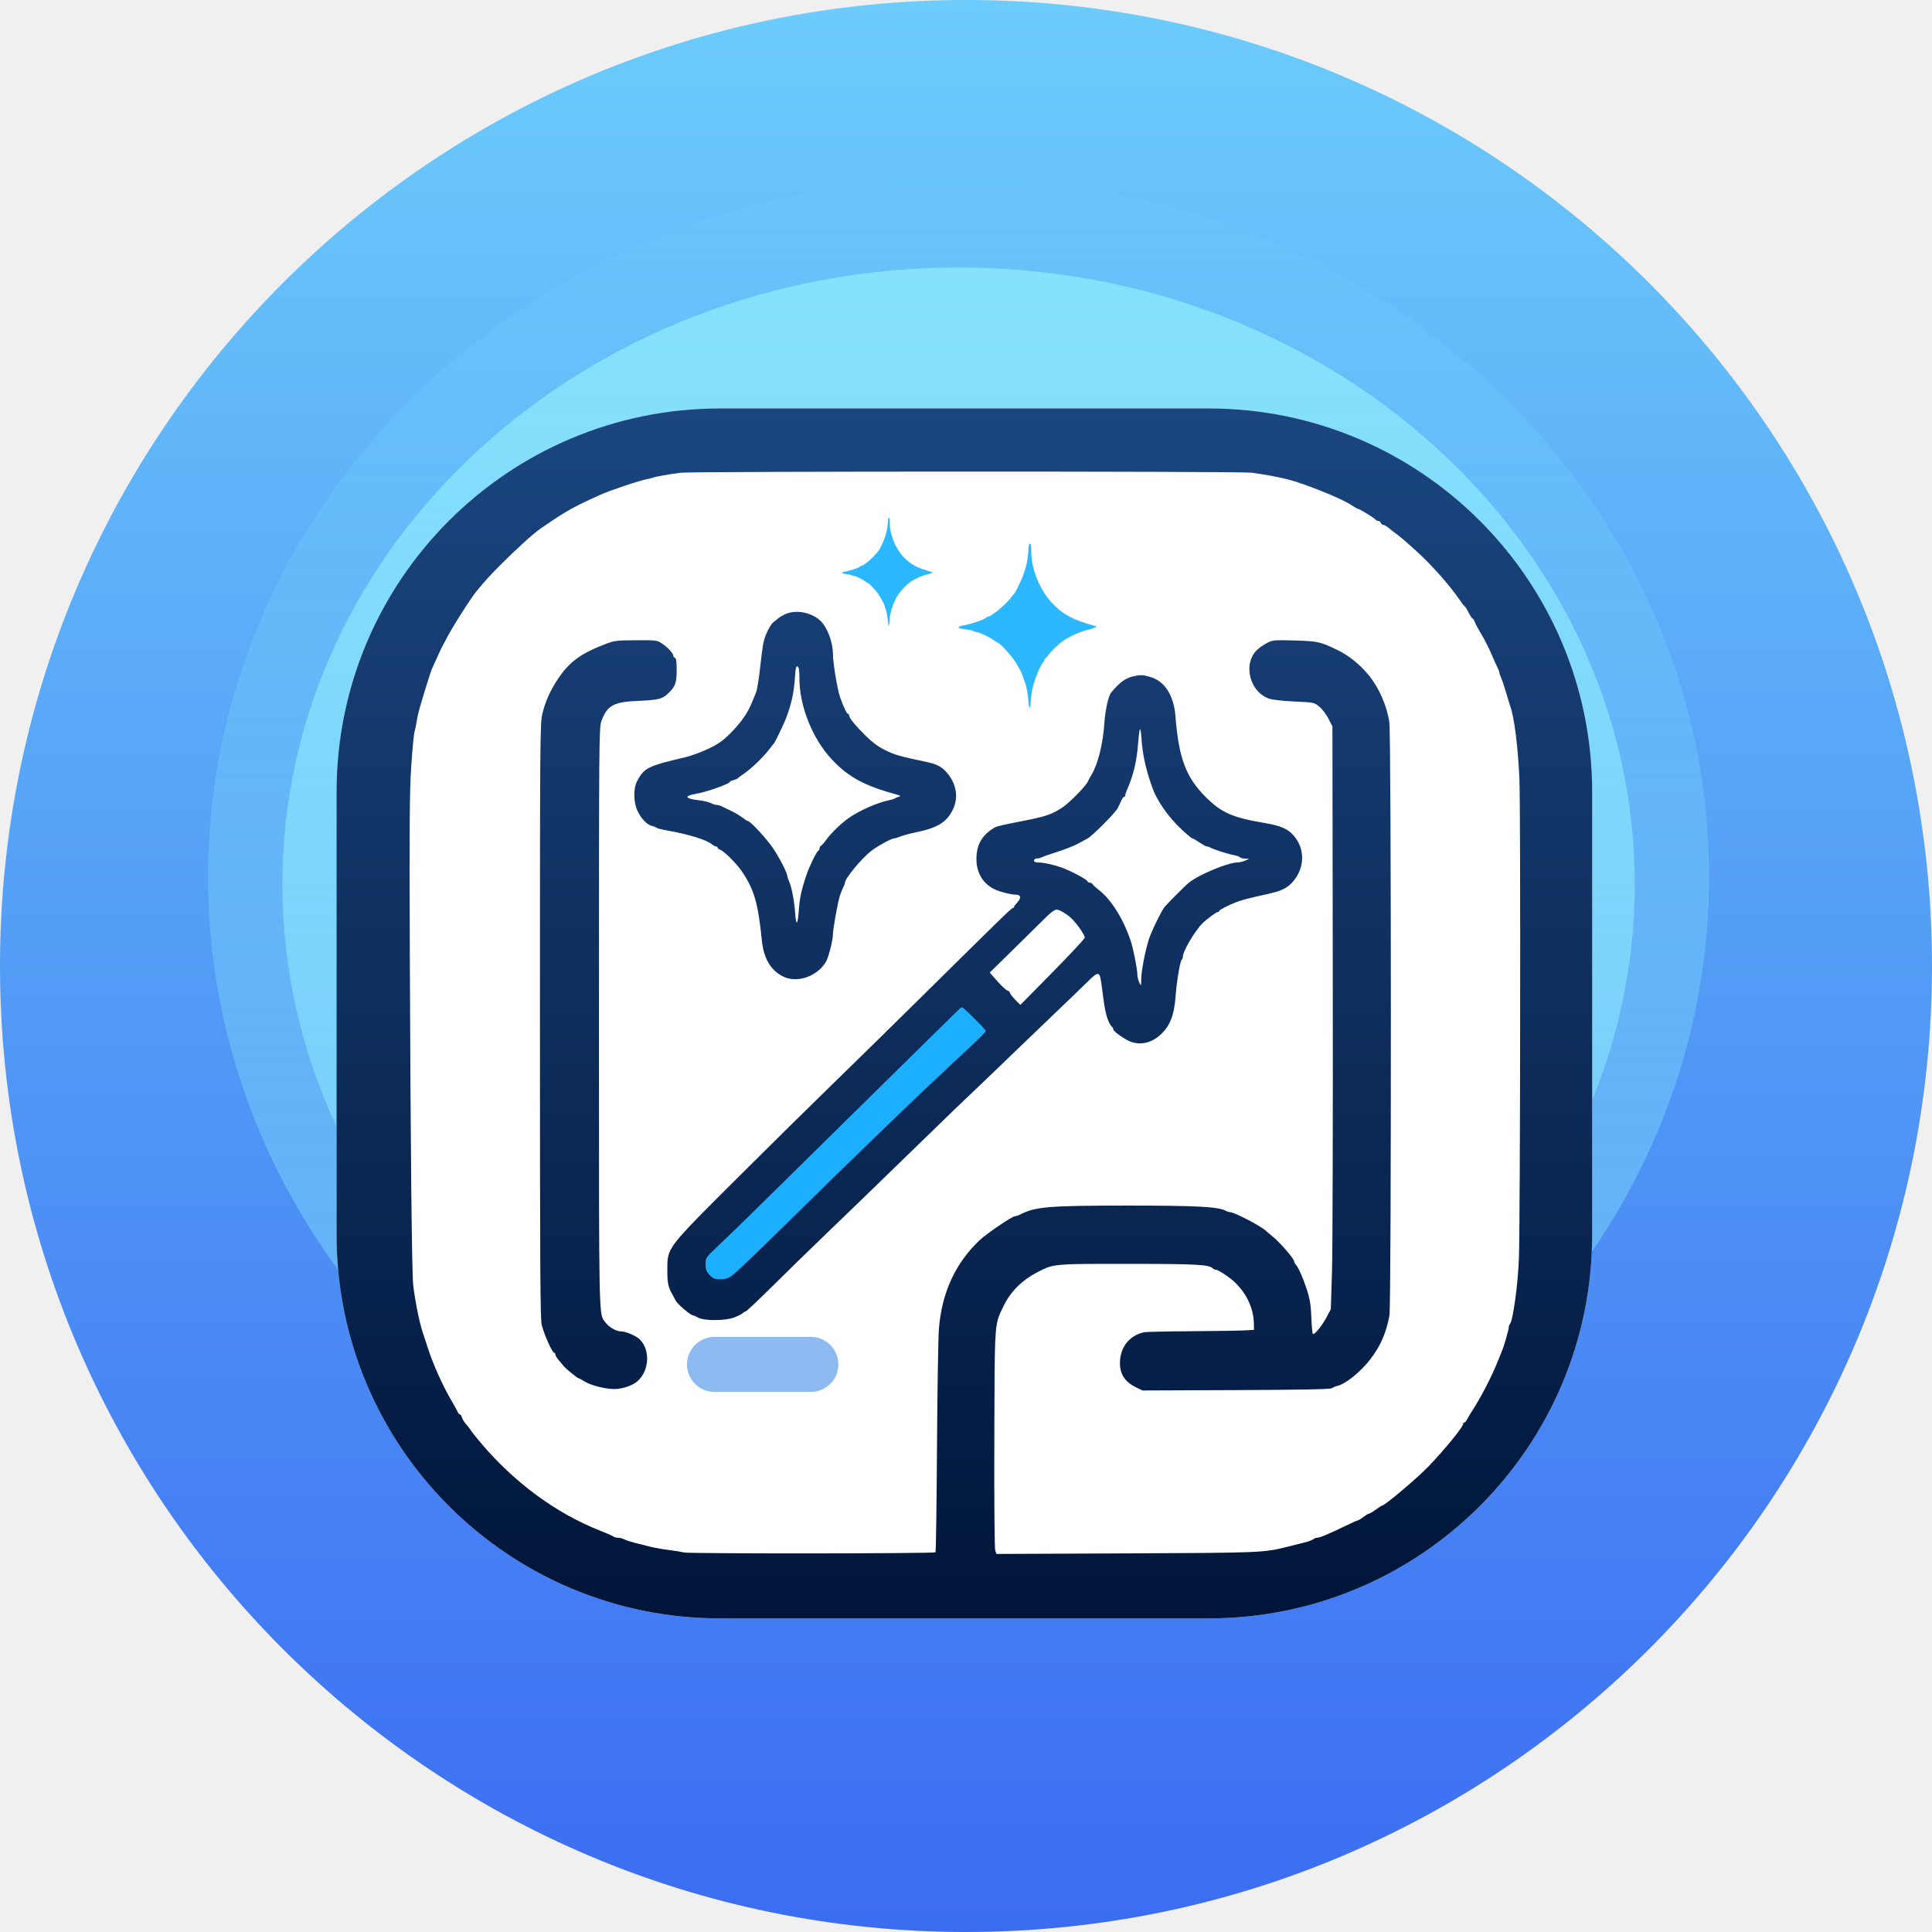
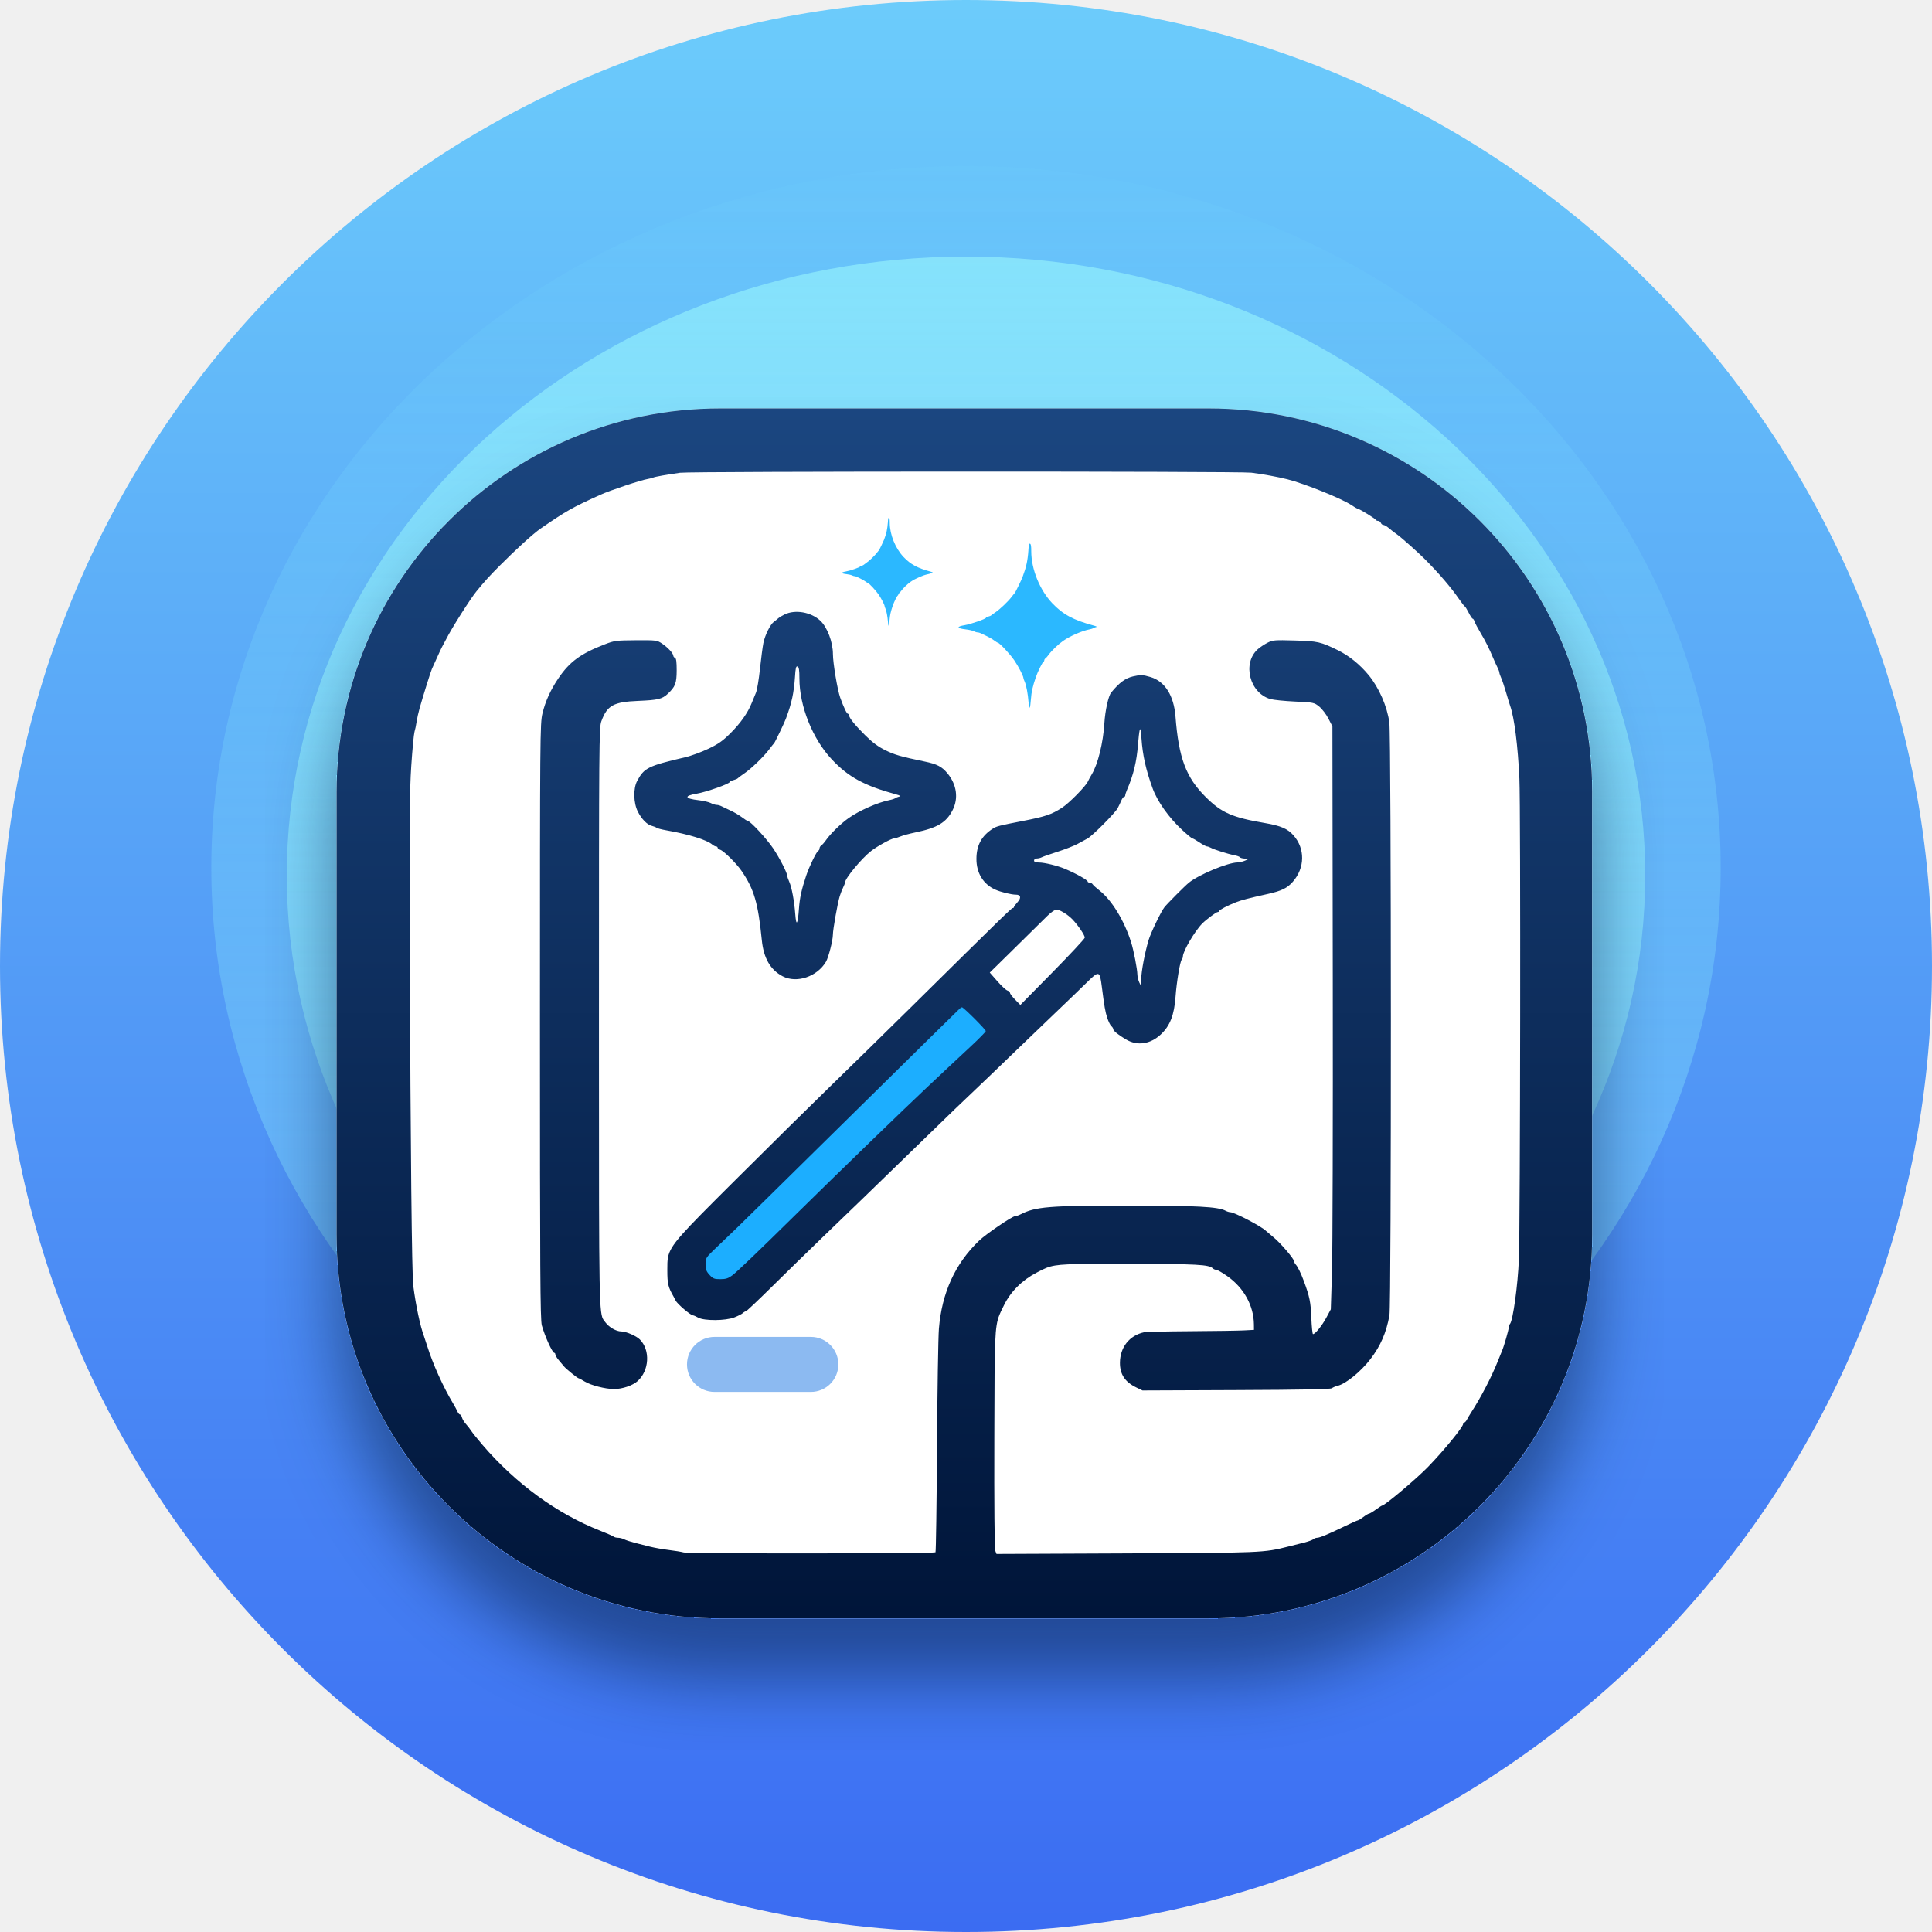
<svg xmlns="http://www.w3.org/2000/svg" width="128" height="128" viewBox="0 0 128 128" fill="none">
  <rect width="128" height="128" rx="64" fill="url(#paint0_linear_3755_14591)" />
-   <ellipse cx="63.508" cy="58.092" rx="49.723" ry="46.277" fill="url(#paint1_linear_3755_14591)" />
-   <ellipse cx="63.508" cy="58.584" rx="44.8" ry="40.861" fill="url(#paint2_linear_3755_14591)" fill-opacity="0.8" />
-   <path d="M47.709 107.222C33.675 107.222 22.299 95.846 22.299 81.812V52.47C22.299 38.437 33.675 27.061 47.709 27.061H80.076C94.109 27.061 105.485 38.437 105.485 52.47V81.812C105.485 95.846 94.109 107.222 80.076 107.222H47.709Z" fill="#D9D9D9" />
-   <path d="M47.709 107.222C33.675 107.222 22.299 95.846 22.299 81.812V52.47C22.299 38.437 33.675 27.061 47.709 27.061H80.076C94.109 27.061 105.485 38.437 105.485 52.47V81.812C105.485 95.846 94.109 107.222 80.076 107.222H47.709Z" fill="url(#paint3_linear_3755_14591)" />
+   <ellipse cx="64" cy="57.5" rx="50" ry="46.5" fill="url(#paint1_linear_3755_14591)" />
+   <ellipse cx="64" cy="58" rx="45" ry="41" fill="url(#paint2_linear_3755_14591)" fill-opacity="0.8" />
+   <g filter="url(#filter0_d_3755_14591)">
+     <path d="M47.709 107.222C33.675 107.222 22.299 95.846 22.299 81.812V52.47C22.299 38.437 33.675 27.061 47.709 27.061H80.076C94.109 27.061 105.485 38.437 105.485 52.47V81.812C105.485 95.846 94.109 107.222 80.076 107.222H47.709Z" fill="#D9D9D9" />
+     <path d="M47.709 107.222C33.675 107.222 22.299 95.846 22.299 81.812V52.47C22.299 38.437 33.675 27.061 47.709 27.061H80.076C94.109 27.061 105.485 38.437 105.485 52.47V81.812C105.485 95.846 94.109 107.222 80.076 107.222H47.709Z" fill="url(#paint3_linear_3755_14591)" />
+   </g>
  <path fill-rule="evenodd" clip-rule="evenodd" d="M45.056 31.322C44.114 31.456 43.411 31.582 43.279 31.639C43.206 31.671 43.046 31.713 42.924 31.732C42.466 31.805 40.426 32.484 39.77 32.782C37.884 33.639 37.548 33.828 35.815 35.018C35.337 35.346 34.213 36.367 33.106 37.478C32.429 38.158 32.111 38.508 31.57 39.171C31.147 39.689 29.891 41.674 29.55 42.365C29.477 42.512 29.381 42.691 29.336 42.765C29.268 42.877 29.067 43.309 28.615 44.318C28.532 44.502 28.037 46.086 27.796 46.937C27.72 47.205 27.632 47.605 27.6 47.824C27.569 48.044 27.506 48.343 27.461 48.49C27.417 48.636 27.32 49.655 27.247 50.753C27.137 52.403 27.12 54.551 27.151 63.091C27.199 76.176 27.285 84.453 27.381 85.193C27.551 86.498 27.838 87.852 28.085 88.513C28.123 88.615 28.223 88.919 28.307 89.188C28.678 90.375 29.371 91.91 30.031 93.004C30.134 93.175 30.257 93.405 30.306 93.515C30.354 93.624 30.43 93.714 30.475 93.714C30.52 93.714 30.579 93.804 30.607 93.914C30.636 94.024 30.75 94.214 30.862 94.336C30.974 94.458 31.136 94.667 31.221 94.8C31.307 94.933 31.644 95.352 31.97 95.732C34.182 98.303 36.896 100.283 39.746 101.405C40.199 101.583 40.608 101.763 40.654 101.805C40.701 101.847 40.833 101.881 40.949 101.881C41.064 101.881 41.243 101.926 41.347 101.981C41.45 102.036 41.757 102.138 42.03 102.208C42.302 102.277 42.764 102.394 43.057 102.469C43.35 102.543 43.91 102.643 44.301 102.69C44.692 102.737 45.144 102.811 45.305 102.855C45.636 102.944 61.889 102.933 61.978 102.844C62.01 102.812 62.055 99.697 62.078 95.92C62.102 92.144 62.159 88.593 62.205 88.03C62.399 85.651 63.282 83.716 64.867 82.198C65.329 81.755 67.057 80.578 67.245 80.578C67.314 80.578 67.478 80.523 67.607 80.457C68.606 79.945 69.485 79.873 74.728 79.873C79.297 79.873 80.698 79.947 81.199 80.215C81.298 80.268 81.437 80.311 81.507 80.311C81.781 80.311 83.617 81.273 83.878 81.553C83.903 81.579 84.131 81.772 84.386 81.982C84.859 82.372 85.744 83.413 85.744 83.579C85.744 83.63 85.794 83.725 85.855 83.79C85.981 83.925 86.193 84.361 86.386 84.882C86.767 85.914 86.838 86.261 86.879 87.301C86.903 87.899 86.953 88.389 86.989 88.389C87.134 88.389 87.585 87.834 87.87 87.305L88.17 86.746L88.248 84.261C88.29 82.894 88.314 74.204 88.3 64.949L88.276 48.122L88.009 47.605C87.863 47.32 87.589 46.963 87.402 46.812C87.066 46.542 87.038 46.536 85.802 46.479C85.111 46.447 84.374 46.372 84.166 46.313C82.79 45.919 82.289 43.941 83.331 43.013C83.478 42.882 83.768 42.689 83.975 42.583C84.325 42.405 84.445 42.395 85.78 42.434C87.316 42.479 87.49 42.518 88.631 43.075C89.371 43.437 90.095 44.021 90.674 44.724C91.361 45.556 91.907 46.807 92.048 47.868C92.179 48.856 92.185 86.43 92.055 87.146C91.844 88.298 91.466 89.169 90.797 90.042C90.155 90.879 89.166 91.683 88.616 91.815C88.478 91.848 88.309 91.919 88.24 91.974C88.152 92.043 86.293 92.08 81.904 92.097L75.692 92.122L75.277 91.921C74.528 91.558 74.192 91.046 74.199 90.278C74.208 89.256 74.831 88.474 75.801 88.265C75.927 88.238 77.306 88.207 78.866 88.197C80.426 88.187 82.012 88.163 82.39 88.144L83.079 88.108L83.075 87.738C83.062 86.507 82.41 85.324 81.32 84.555C80.993 84.324 80.663 84.133 80.587 84.131C80.511 84.129 80.41 84.088 80.361 84.04C80.1 83.779 79.33 83.737 74.772 83.735L74.407 83.735C70.782 83.734 70.007 83.733 69.335 83.997C69.152 84.069 68.977 84.16 68.754 84.276L68.715 84.297L68.672 84.319C67.715 84.816 66.954 85.577 66.517 86.473L66.495 86.518L66.475 86.558C66.466 86.576 66.458 86.594 66.449 86.612L66.435 86.64C66.347 86.817 66.273 86.967 66.212 87.121C65.898 87.903 65.895 88.81 65.88 94.333L65.879 94.666L65.878 94.942L65.877 95.343C65.864 99.589 65.889 102.608 65.938 102.736L66.02 102.953L74.616 102.916C83.656 102.877 83.726 102.874 85.344 102.465C85.637 102.391 86.113 102.272 86.401 102.2C86.689 102.127 86.967 102.026 87.018 101.974C87.07 101.923 87.179 101.881 87.261 101.881C87.44 101.881 88.001 101.646 89.085 101.12C89.531 100.904 89.927 100.727 89.965 100.727C90.004 100.727 90.167 100.627 90.327 100.505C90.487 100.383 90.655 100.283 90.7 100.283C90.745 100.283 90.947 100.163 91.149 100.017C91.351 99.87 91.538 99.75 91.564 99.75C91.739 99.75 93.833 97.988 94.615 97.181C95.666 96.098 96.938 94.54 96.938 94.335C96.938 94.287 96.971 94.247 97.012 94.247C97.053 94.247 97.134 94.157 97.191 94.047C97.248 93.938 97.364 93.74 97.449 93.61C98.116 92.584 98.82 91.228 99.242 90.164C99.348 89.895 99.469 89.596 99.512 89.498C99.642 89.199 99.958 88.101 99.958 87.948C99.958 87.868 99.994 87.765 100.037 87.719C100.236 87.507 100.562 85.141 100.63 83.418C100.723 81.094 100.752 53.535 100.664 51.597C100.565 49.415 100.327 47.539 100.05 46.759C100.007 46.637 99.885 46.237 99.779 45.871C99.674 45.505 99.531 45.08 99.462 44.926C99.393 44.772 99.336 44.606 99.336 44.556C99.336 44.506 99.279 44.352 99.208 44.214C99.138 44.076 99.014 43.803 98.932 43.608C98.663 42.965 98.41 42.462 98.083 41.916C97.905 41.62 97.732 41.291 97.698 41.184C97.664 41.077 97.606 40.989 97.569 40.989C97.532 40.989 97.414 40.812 97.306 40.596C97.198 40.38 97.081 40.191 97.046 40.175C97.011 40.159 96.844 39.947 96.676 39.702C96.131 38.913 95.352 38.004 94.402 37.046C93.967 36.608 92.814 35.583 92.552 35.402C92.351 35.262 92.306 35.228 91.971 34.952C91.854 34.855 91.708 34.776 91.648 34.776C91.587 34.776 91.514 34.716 91.486 34.643C91.458 34.57 91.377 34.51 91.307 34.51C91.236 34.51 91.165 34.478 91.148 34.438C91.115 34.357 90.063 33.711 89.965 33.711C89.93 33.711 89.732 33.597 89.526 33.458C88.898 33.035 86.447 32.047 85.3 31.756C84.677 31.598 83.632 31.406 82.901 31.317C82.086 31.217 45.755 31.221 45.056 31.322ZM51.559 40.965C51.623 40.905 51.815 40.789 51.986 40.707C52.688 40.368 53.73 40.55 54.343 41.118C54.808 41.548 55.184 42.54 55.184 43.336C55.184 43.924 55.484 45.718 55.668 46.226C55.905 46.88 56.102 47.292 56.178 47.292C56.218 47.292 56.25 47.333 56.25 47.384C56.25 47.553 56.641 48.039 57.321 48.713C57.802 49.19 58.182 49.472 58.654 49.704C59.285 50.013 59.663 50.122 61.269 50.455C62.084 50.624 62.405 50.792 62.776 51.241C63.385 51.98 63.512 52.886 63.115 53.669C62.697 54.494 62.105 54.85 60.647 55.151C60.256 55.232 59.805 55.354 59.645 55.422C59.484 55.491 59.3 55.547 59.235 55.547C59.062 55.547 58.125 56.06 57.716 56.379C57.074 56.88 55.983 58.2 55.983 58.476C55.983 58.517 55.927 58.663 55.859 58.801C55.79 58.94 55.69 59.196 55.636 59.371C55.49 59.844 55.184 61.57 55.181 61.932C55.179 62.308 54.891 63.433 54.724 63.716C54.139 64.71 52.776 65.167 51.851 64.68C51.038 64.253 50.592 63.479 50.473 62.292C50.226 59.817 49.962 58.916 49.13 57.7C48.788 57.2 47.953 56.374 47.713 56.298C47.62 56.269 47.544 56.207 47.544 56.162C47.544 56.116 47.497 56.079 47.44 56.079C47.382 56.079 47.272 56.024 47.195 55.958C46.831 55.642 45.638 55.273 44.126 55.008C43.835 54.957 43.555 54.883 43.504 54.844C43.454 54.804 43.313 54.748 43.191 54.718C42.873 54.641 42.514 54.276 42.257 53.77C41.968 53.2 41.946 52.247 42.21 51.748C42.675 50.872 42.93 50.746 45.411 50.167C45.778 50.081 46.454 49.834 46.913 49.616C47.581 49.3 47.876 49.094 48.383 48.589C49.057 47.918 49.539 47.236 49.801 46.581C49.888 46.362 50.017 46.049 50.087 45.886C50.156 45.723 50.274 45.024 50.348 44.333C50.423 43.641 50.524 42.867 50.574 42.611C50.678 42.081 51.035 41.361 51.278 41.19C51.369 41.126 51.496 41.025 51.559 40.965ZM36.995 44.939C37.742 43.836 38.467 43.306 40.081 42.683C40.709 42.441 40.827 42.426 42.134 42.418C43.487 42.41 43.529 42.415 43.867 42.641C44.245 42.895 44.604 43.283 44.609 43.445C44.611 43.502 44.662 43.565 44.723 43.586C44.801 43.612 44.833 43.858 44.832 44.414C44.829 45.274 44.74 45.503 44.225 45.98C43.863 46.315 43.579 46.381 42.288 46.435C40.644 46.502 40.226 46.734 39.84 47.789C39.69 48.202 39.681 49.196 39.683 67.441C39.683 68.385 39.683 69.284 39.683 70.139V70.17C39.684 86.371 39.684 87.048 40.009 87.481C40.023 87.5 40.038 87.518 40.054 87.537C40.073 87.561 40.092 87.586 40.113 87.614C40.355 87.94 40.828 88.211 41.157 88.211C41.472 88.211 42.151 88.504 42.39 88.743C43.094 89.446 43.019 90.811 42.239 91.504C41.904 91.801 41.23 92.028 40.683 92.028C40.102 92.028 39.135 91.779 38.728 91.525C38.546 91.411 38.373 91.318 38.343 91.318C38.268 91.318 37.482 90.68 37.358 90.519C37.302 90.446 37.152 90.266 37.025 90.12C36.898 89.973 36.794 89.803 36.794 89.742C36.794 89.681 36.763 89.631 36.725 89.631C36.597 89.631 36.102 88.544 35.897 87.812C35.792 87.438 35.773 84.266 35.773 67.663C35.773 48.622 35.778 47.934 35.941 47.258C36.134 46.459 36.476 45.706 36.995 44.939ZM73.613 45.89C74.152 45.23 74.55 44.934 75.06 44.814C75.554 44.698 75.714 44.703 76.224 44.855C77.174 45.136 77.772 46.081 77.879 47.469C78.092 50.221 78.575 51.507 79.885 52.809C80.938 53.855 81.632 54.159 83.834 54.535C84.853 54.71 85.309 54.907 85.694 55.341C86.478 56.226 86.46 57.502 85.65 58.423C85.284 58.84 84.903 59.026 84.012 59.224C82.734 59.507 82.24 59.636 81.88 59.779C81.315 60.003 80.769 60.289 80.769 60.362C80.769 60.398 80.723 60.428 80.667 60.428C80.579 60.428 79.917 60.921 79.657 61.181C79.165 61.672 78.37 63.024 78.37 63.369C78.37 63.441 78.334 63.538 78.289 63.584C78.181 63.695 77.952 65.073 77.884 66.02C77.796 67.249 77.518 67.963 76.906 68.534C76.208 69.186 75.347 69.308 74.595 68.863C74.072 68.553 73.751 68.289 73.751 68.17C73.751 68.122 73.695 68.037 73.627 67.981C73.558 67.924 73.437 67.678 73.357 67.434C73.225 67.031 73.165 66.686 72.996 65.355C72.862 64.3 72.814 64.289 71.985 65.111C71.652 65.44 70.709 66.349 69.889 67.13C69.07 67.911 67.754 69.174 66.966 69.937C66.178 70.7 65.137 71.699 64.653 72.156C63.613 73.138 63.404 73.34 60.249 76.406C57.383 79.192 56.835 79.722 54.575 81.897C53.63 82.807 52.1 84.3 51.175 85.215C50.249 86.131 49.456 86.88 49.413 86.88C49.369 86.88 49.28 86.931 49.216 86.994C49.151 87.057 48.898 87.187 48.654 87.282C48.068 87.512 46.657 87.52 46.255 87.296C46.109 87.214 45.955 87.147 45.913 87.147C45.754 87.145 44.867 86.388 44.761 86.163C44.728 86.093 44.667 85.977 44.626 85.903C44.265 85.275 44.212 85.054 44.212 84.168L44.212 84.088C44.212 83.781 44.212 83.541 44.255 83.309C44.413 82.474 45.143 81.746 48.499 78.399L48.743 78.156C50.893 76.012 53.708 73.233 54.998 71.981C56.289 70.729 58.687 68.378 60.328 66.757C66.459 60.702 67.013 60.162 67.094 60.162C67.139 60.162 67.177 60.132 67.177 60.095C67.177 60.058 67.28 59.916 67.407 59.779C67.674 59.492 67.634 59.275 67.314 59.275C67 59.275 66.301 59.104 65.933 58.937C65.139 58.577 64.688 57.838 64.691 56.903C64.694 56.001 65.034 55.374 65.779 54.899C66.028 54.739 66.178 54.701 67.754 54.394C69.254 54.102 69.659 53.966 70.349 53.523C70.823 53.219 71.931 52.097 72.074 51.776C72.118 51.677 72.234 51.465 72.331 51.304C72.738 50.632 73.088 49.214 73.167 47.918C73.218 47.088 73.433 46.111 73.613 45.89ZM52.49 46.226C52.563 45.909 52.643 45.303 52.668 44.879C52.704 44.266 52.739 44.118 52.838 44.156C52.931 44.192 52.963 44.391 52.963 44.943C52.963 46.779 53.833 48.955 55.113 50.316C56.206 51.479 57.258 52.052 59.359 52.628C59.64 52.705 59.706 52.749 59.581 52.776C59.483 52.797 59.364 52.845 59.315 52.883C59.266 52.921 59.086 52.98 58.915 53.013C58.146 53.165 56.913 53.71 56.213 54.208C55.703 54.571 55.026 55.231 54.732 55.651C54.619 55.813 54.474 55.978 54.411 56.017C54.347 56.056 54.295 56.142 54.295 56.209C54.295 56.276 54.26 56.344 54.218 56.36C54.104 56.403 53.617 57.401 53.416 58.002C53.103 58.939 52.983 59.487 52.932 60.211C52.859 61.262 52.751 61.416 52.688 60.562C52.622 59.684 52.455 58.788 52.289 58.418C52.22 58.264 52.163 58.099 52.163 58.052C52.163 57.843 51.664 56.864 51.225 56.209C50.794 55.567 49.707 54.393 49.544 54.393C49.508 54.393 49.334 54.282 49.155 54.146C48.977 54.01 48.632 53.808 48.388 53.697C48.143 53.585 47.874 53.456 47.789 53.411C47.704 53.365 47.564 53.327 47.478 53.327C47.392 53.327 47.215 53.271 47.086 53.203C46.956 53.136 46.596 53.052 46.286 53.017C45.348 52.91 45.297 52.727 46.167 52.581C46.799 52.474 48.343 51.929 48.343 51.812C48.343 51.777 48.453 51.721 48.587 51.688C48.72 51.654 48.85 51.6 48.875 51.567C48.9 51.534 49.093 51.391 49.303 51.248C49.772 50.93 50.61 50.121 50.965 49.644C51.111 49.449 51.253 49.269 51.282 49.244C51.34 49.197 51.965 47.896 52.072 47.602C52.301 46.972 52.371 46.742 52.49 46.226ZM75.51 48.357C75.478 48.479 75.425 48.918 75.394 49.333C75.311 50.441 75.091 51.353 74.672 52.32C74.605 52.474 74.55 52.644 74.55 52.697C74.55 52.751 74.514 52.795 74.47 52.795C74.426 52.795 74.345 52.905 74.289 53.039C74.233 53.173 74.124 53.403 74.046 53.549C73.874 53.87 72.374 55.378 72.051 55.554C71.924 55.623 71.624 55.785 71.385 55.915C71.145 56.044 70.55 56.277 70.062 56.432C69.575 56.587 69.106 56.751 69.022 56.796C68.937 56.841 68.787 56.878 68.688 56.878C68.588 56.878 68.509 56.937 68.509 57.011C68.509 57.105 68.605 57.144 68.837 57.144C69.197 57.144 70.067 57.356 70.553 57.562C71.305 57.88 72.061 58.305 72.062 58.409C72.063 58.446 72.121 58.476 72.192 58.476C72.263 58.476 72.353 58.527 72.392 58.589C72.431 58.651 72.633 58.835 72.842 58.997C73.652 59.627 74.485 60.988 74.939 62.426C75.106 62.954 75.348 64.203 75.354 64.565C75.356 64.706 75.413 64.942 75.48 65.088C75.601 65.353 75.602 65.351 75.609 64.858C75.617 64.344 75.843 63.145 76.095 62.291C76.236 61.811 76.92 60.39 77.145 60.107C77.351 59.85 78.497 58.7 78.766 58.481C79.418 57.951 81.338 57.15 81.982 57.14C82.121 57.138 82.355 57.081 82.501 57.014L82.768 56.892L82.484 56.885C82.329 56.881 82.179 56.843 82.152 56.799C82.126 56.756 81.953 56.693 81.769 56.659C81.365 56.584 80.428 56.287 80.215 56.166C80.13 56.118 80.016 56.079 79.961 56.079C79.907 56.079 79.684 55.959 79.467 55.813C79.25 55.666 79.039 55.547 78.999 55.547C78.958 55.547 78.65 55.292 78.313 54.98C77.442 54.175 76.68 53.099 76.364 52.232C75.919 51.008 75.703 50.041 75.626 48.934C75.59 48.415 75.549 48.213 75.51 48.357ZM67.286 62.754C68.228 61.828 69.178 60.892 69.398 60.673C69.618 60.454 69.882 60.269 69.985 60.263C70.182 60.25 70.74 60.587 71.041 60.9C71.433 61.307 71.891 61.987 71.867 62.127C71.852 62.208 70.887 63.243 69.721 64.427L67.6 66.58L67.26 66.234C67.072 66.043 66.917 65.84 66.915 65.782C66.912 65.725 66.834 65.653 66.74 65.624C66.647 65.594 66.346 65.315 66.073 65.003L65.575 64.436L67.286 62.754Z" fill="white" />
  <path d="M63.579 66.827C63.53 66.875 62.728 67.662 61.796 68.576C60.864 69.489 57.686 72.62 54.733 75.533C51.781 78.445 49.1 81.082 48.778 81.391C48.455 81.7 47.865 82.264 47.467 82.644C46.761 83.319 46.744 83.345 46.744 83.756C46.744 84.098 46.793 84.231 47.006 84.463C47.235 84.714 47.323 84.749 47.722 84.749C48.08 84.749 48.247 84.697 48.505 84.505C48.833 84.261 50.138 83.009 52.833 80.356C55.607 77.624 59.986 73.382 61.446 72.012C61.966 71.524 62.583 70.945 62.816 70.725C63.049 70.505 63.706 69.892 64.275 69.363C64.845 68.833 65.311 68.36 65.311 68.311C65.311 68.207 63.83 66.728 63.733 66.735C63.697 66.737 63.628 66.779 63.579 66.827Z" fill="#1CAEFF" />
  <path fill-rule="evenodd" clip-rule="evenodd" d="M58.748 35.18C58.779 35.047 58.813 34.791 58.824 34.613C58.839 34.355 58.854 34.292 58.896 34.308C58.936 34.323 58.949 34.407 58.949 34.64C58.949 35.413 59.32 36.33 59.865 36.903C60.331 37.393 60.779 37.635 61.674 37.877C61.793 37.91 61.821 37.928 61.768 37.94C61.727 37.949 61.675 37.969 61.655 37.985C61.634 38.001 61.557 38.026 61.484 38.04C61.157 38.104 60.632 38.333 60.334 38.543C60.117 38.696 59.828 38.974 59.703 39.151C59.655 39.219 59.593 39.289 59.566 39.305C59.539 39.322 59.517 39.358 59.517 39.386C59.517 39.414 59.502 39.443 59.484 39.45C59.435 39.468 59.228 39.888 59.142 40.142C59.009 40.536 58.958 40.767 58.936 41.072C58.905 41.515 58.859 41.58 58.832 41.22C58.804 40.85 58.733 40.472 58.662 40.317C58.633 40.252 58.609 40.182 58.609 40.163C58.609 40.075 58.396 39.662 58.209 39.386C58.026 39.116 57.563 38.621 57.493 38.621C57.478 38.621 57.404 38.574 57.328 38.517C57.252 38.46 57.105 38.374 57.001 38.328C56.897 38.281 56.782 38.226 56.746 38.207C56.71 38.188 56.65 38.172 56.613 38.172C56.577 38.172 56.501 38.148 56.446 38.12C56.391 38.091 56.238 38.056 56.106 38.041C55.706 37.996 55.684 37.919 56.055 37.858C56.324 37.813 56.982 37.583 56.982 37.533C56.982 37.519 57.028 37.495 57.085 37.481C57.142 37.467 57.198 37.444 57.208 37.43C57.219 37.417 57.301 37.356 57.39 37.296C57.59 37.162 57.947 36.821 58.099 36.62C58.16 36.538 58.221 36.462 58.234 36.452C58.258 36.432 58.524 35.884 58.57 35.76C58.668 35.495 58.697 35.397 58.748 35.18Z" fill="#2BB8FF" />
  <path fill-rule="evenodd" clip-rule="evenodd" d="M68.016 37.35C68.064 37.147 68.116 36.758 68.132 36.487C68.155 36.094 68.178 36 68.242 36.024C68.303 36.047 68.323 36.174 68.323 36.528C68.323 37.704 68.888 39.097 69.719 39.969C70.428 40.714 71.111 41.08 72.475 41.449C72.657 41.499 72.7 41.527 72.619 41.544C72.555 41.557 72.477 41.588 72.446 41.612C72.414 41.637 72.297 41.674 72.186 41.696C71.687 41.793 70.887 42.142 70.433 42.461C70.102 42.694 69.662 43.116 69.472 43.385C69.398 43.489 69.304 43.595 69.263 43.62C69.222 43.645 69.188 43.7 69.188 43.743C69.188 43.785 69.165 43.829 69.138 43.839C69.064 43.867 68.748 44.506 68.618 44.891C68.414 45.491 68.336 45.842 68.303 46.305C68.256 46.978 68.186 47.077 68.145 46.53C68.102 45.968 67.994 45.394 67.886 45.157C67.841 45.059 67.804 44.953 67.804 44.923C67.804 44.789 67.481 44.162 67.195 43.743C66.916 43.332 66.21 42.579 66.104 42.579C66.081 42.579 65.968 42.508 65.852 42.421C65.737 42.334 65.512 42.205 65.354 42.134C65.195 42.062 65.021 41.98 64.966 41.95C64.91 41.921 64.82 41.897 64.764 41.897C64.708 41.897 64.593 41.861 64.509 41.818C64.425 41.775 64.191 41.721 63.99 41.698C63.381 41.63 63.348 41.513 63.912 41.419C64.323 41.351 65.325 41.001 65.325 40.927C65.325 40.904 65.396 40.869 65.483 40.847C65.57 40.826 65.654 40.791 65.67 40.77C65.687 40.749 65.811 40.657 65.948 40.566C66.252 40.362 66.796 39.844 67.027 39.538C67.121 39.413 67.214 39.298 67.233 39.282C67.27 39.252 67.676 38.419 67.745 38.231C67.894 37.827 67.939 37.68 68.016 37.35Z" fill="#2BB8FF" />
  <path fill-rule="evenodd" clip-rule="evenodd" d="M55.543 90.396C55.543 91.403 54.727 92.219 53.72 92.219H47.339C46.332 92.219 45.515 91.403 45.515 90.396C45.515 89.389 46.332 88.573 47.339 88.573H53.72C54.727 88.573 55.543 89.389 55.543 90.396Z" fill="#8CBAF1" />
  <defs>
+     <filter id="filter0_d_3755_14591" x="17.599" y="26.36" width="92.587" height="89.561" filterUnits="userSpaceOnUse" color-interpolation-filters="sRGB">
+       <feFlood flood-opacity="0" result="BackgroundImageFix" />
+       <feColorMatrix in="SourceAlpha" type="matrix" values="0 0 0 0 0 0 0 0 0 0 0 0 0 0 0 0 0 0 127 0" result="hardAlpha" />
+       <feOffset dy="4" />
+       <feGaussianBlur stdDeviation="2.35" />
+       <feComposite in2="hardAlpha" operator="out" />
+       <feColorMatrix type="matrix" values="0 0 0 0 0.004 0 0 0 0 0.09 0 0 0 0 0.231 0 0 0 0.5 0" />
+       <feBlend mode="normal" in2="BackgroundImageFix" result="effect1_dropShadow_3755_14591" />
+       <feBlend mode="normal" in="SourceGraphic" in2="effect1_dropShadow_3755_14591" result="shape" />
+     </filter>
    <linearGradient id="paint0_linear_3755_14591" x1="64" y1="0" x2="64" y2="128" gradientUnits="userSpaceOnUse">
      <stop stop-color="#6CCCFB" />
      <stop offset="1" stop-color="#3B6CF2" />
    </linearGradient>
-     <linearGradient id="paint1_linear_3755_14591" x1="63.508" y1="11.815" x2="63.508" y2="104.369" gradientUnits="userSpaceOnUse">
+     <linearGradient id="paint1_linear_3755_14591" x1="64" y1="11" x2="64" y2="104" gradientUnits="userSpaceOnUse">
      <stop stop-color="#6CCCFB" stop-opacity="0.2" />
      <stop offset="1" stop-color="#8EEBFD" stop-opacity="0.5" />
    </linearGradient>
-     <linearGradient id="paint2_linear_3755_14591" x1="63.508" y1="17.723" x2="63.508" y2="99.446" gradientUnits="userSpaceOnUse">
+     <linearGradient id="paint2_linear_3755_14591" x1="64" y1="17" x2="64" y2="99" gradientUnits="userSpaceOnUse">
      <stop stop-color="#8DEAFC" />
      <stop offset="1" stop-color="#8EEBFD" stop-opacity="0.5" />
    </linearGradient>
    <linearGradient id="paint3_linear_3755_14591" x1="63.892" y1="27.061" x2="63.892" y2="107.222" gradientUnits="userSpaceOnUse">
      <stop stop-color="#1B4680" />
      <stop offset="1" stop-color="#001539" />
    </linearGradient>
  </defs>
</svg>
